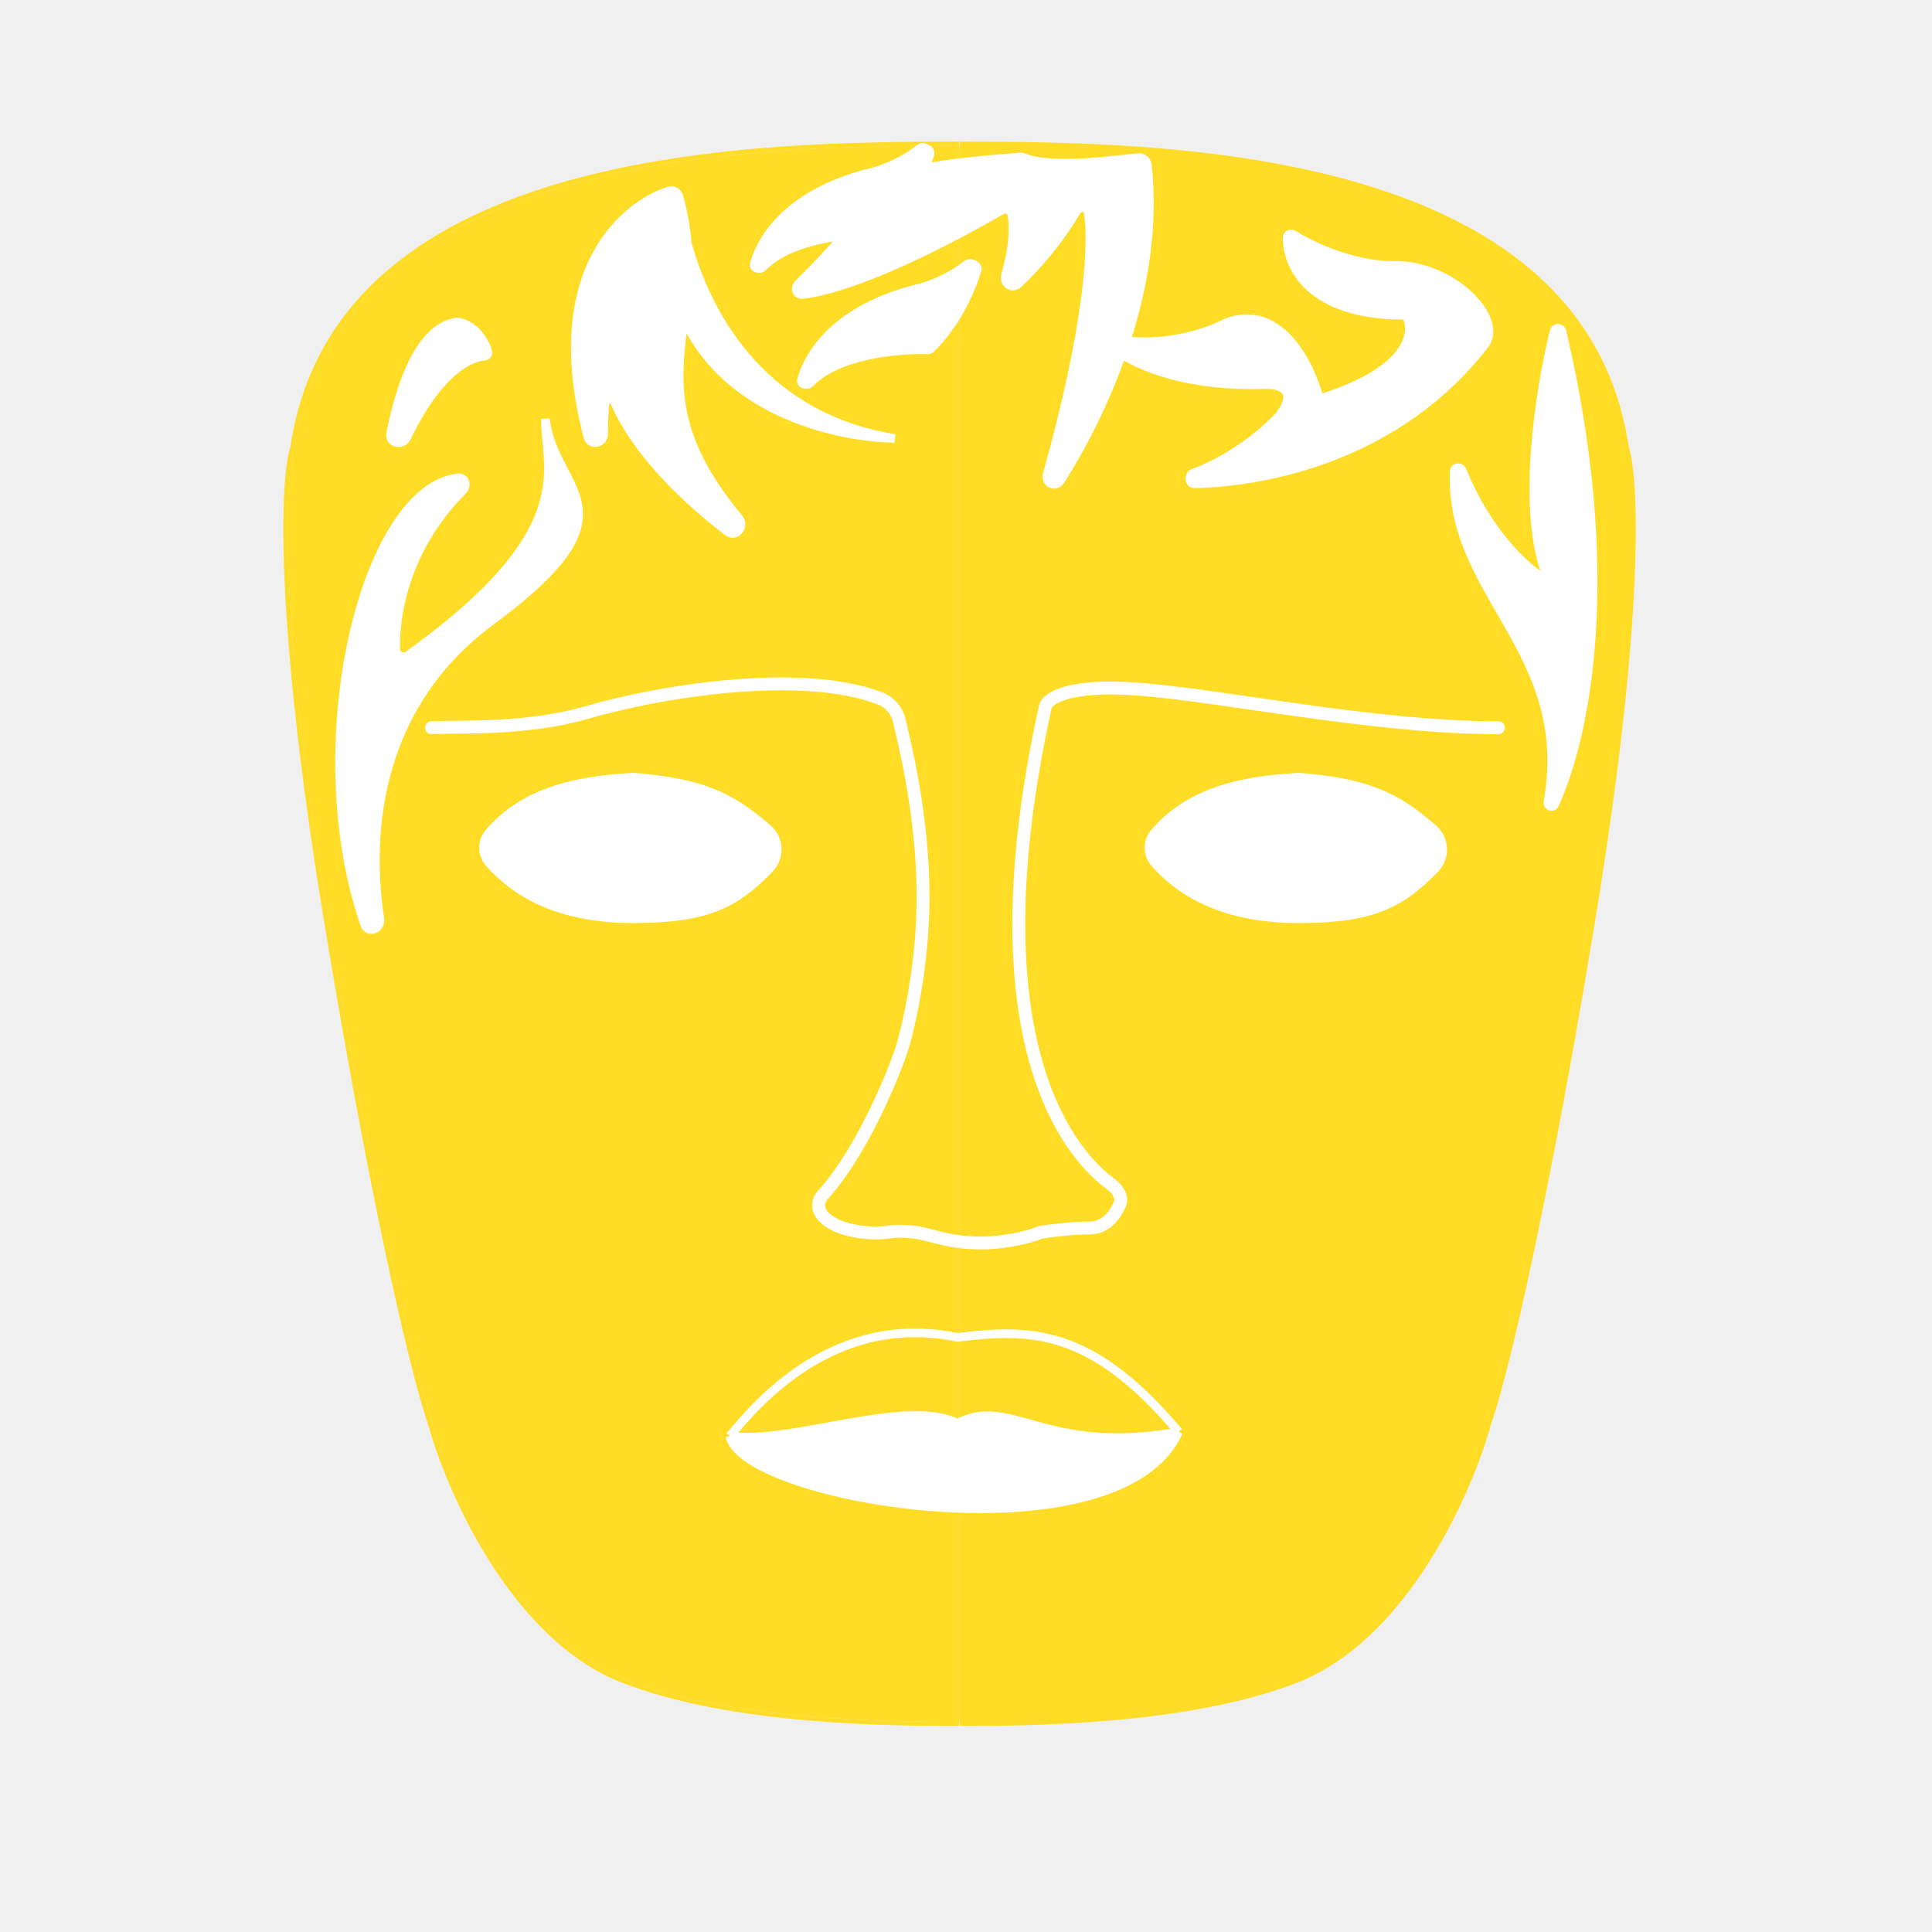
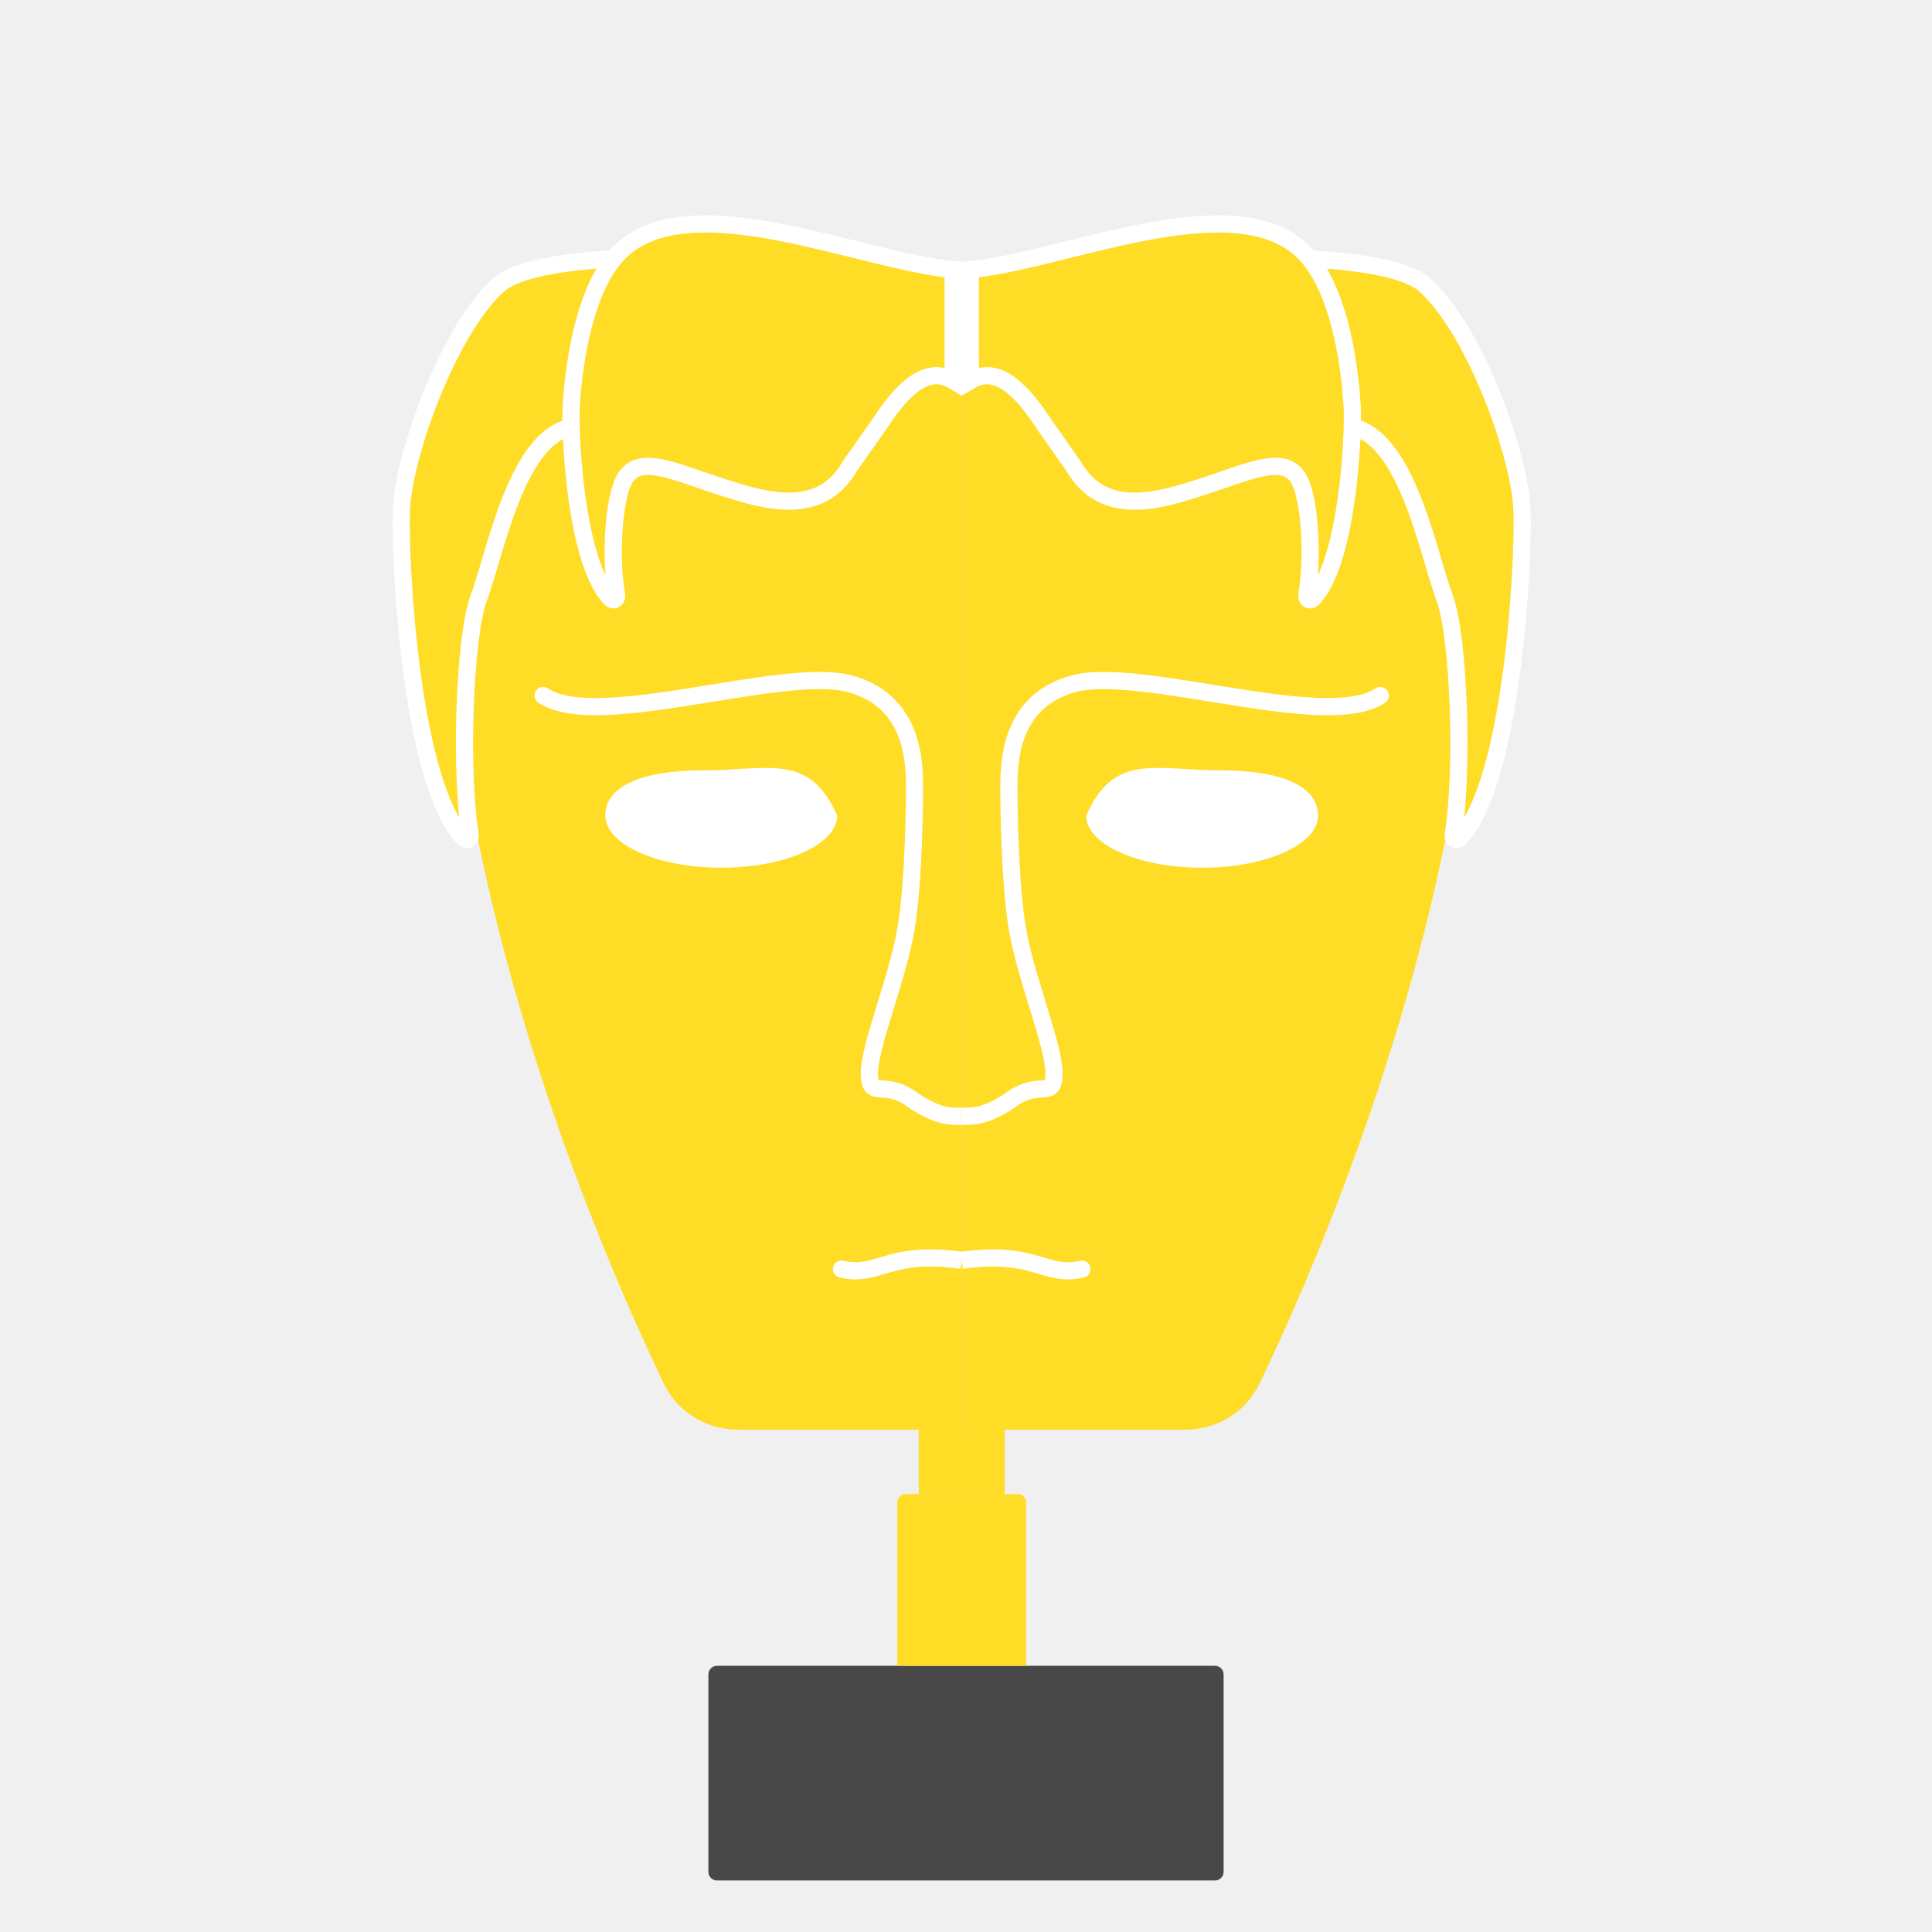
- <svg xmlns="http://www.w3.org/2000/svg" width="120" height="120" viewBox="0 0 450 450" fill="none">
-   <path fill="#FFDC25" fill-rule="evenodd" d="M223.421 33c-23.237 0-59.471.208-91.225 9.125-31.822 8.937-59.276 26.665-64.528 61.804-.598 1.817-1.136 5.174-1.431 10.27-.298 5.144-.35 12.093.047 21.083.792 17.98 3.376 44.14 9.375 80.385 11.986 72.418 20.983 107.417 24.003 115.912 2.178 7.985 7.042 20.558 14.57 32.386 7.527 11.827 17.759 22.974 30.698 27.988 12.861 4.985 28.661 7.493 43.159 8.758 14.406 1.257 27.563 1.289 35.332 1.289M132.479 43.04c31.595-8.873 67.69-9.086 90.942-9.087h.079c23.249 0 59.39.204 91.021 9.087 31.66 8.89 58.669 26.431 63.827 61.062l.006.039.013.038c.563 1.688 1.102 4.955 1.398 10.073.296 5.105.348 12.022-.047 20.99-.79 17.934-3.37 44.057-9.365 80.277-11.994 72.466-20.984 107.39-23.967 115.77l-.006.016-.005.017c-2.155 7.907-6.985 20.401-14.461 32.148-7.482 11.756-17.573 22.698-30.221 27.6-12.726 4.932-28.41 7.429-42.873 8.691-14.407 1.257-27.565 1.285-35.32 1.286h-.079c-7.766-.001-20.883-.033-35.241-1.286-14.463-1.262-30.147-3.759-42.873-8.691-12.648-4.902-22.739-15.844-30.221-27.6-7.476-11.747-12.306-24.241-14.461-32.148l-.005-.017-.006-.016c-2.983-8.38-11.973-43.304-23.967-115.77-5.995-36.22-8.575-62.343-9.365-80.277-.395-8.968-.343-15.885-.047-20.99.296-5.118.835-8.385 1.398-10.073l.013-.038.006-.039c5.157-34.63 32.167-52.172 63.827-61.062Z" clip-rule="evenodd" />
-   <path fill="#FFDC25" d="M223.579 33c23.237 0 59.471.208 91.225 9.125 31.822 8.937 59.276 26.665 64.528 61.804.598 1.817 1.136 5.174 1.431 10.27.298 5.144.35 12.093-.047 21.083-.792 17.98-3.376 44.14-9.375 80.385-11.987 72.418-20.983 107.417-24.003 115.912-2.178 7.985-7.042 20.558-14.57 32.386-7.527 11.827-17.759 22.974-30.698 27.988-12.861 4.985-28.661 7.493-43.159 8.758-14.406 1.257-27.563 1.289-35.332 1.289M223.579 33h-.079.079ZM223.421 401.047V33.953c-23.252.001-59.347.214-90.942 9.087-31.66 8.89-58.67 26.431-63.827 61.062l-.006.039-.013.038c-.563 1.688-1.102 4.955-1.398 10.073-.296 5.105-.348 12.022.047 20.99.79 17.934 3.37 44.057 9.365 80.277 11.994 72.466 20.984 107.39 23.967 115.77l.006.016.005.017c2.155 7.907 6.985 20.401 14.461 32.148 7.482 11.756 17.573 22.698 30.221 27.6 12.726 4.932 28.41 7.429 42.873 8.691 14.358 1.253 27.475 1.285 35.241 1.286Z" />
-   <path fill="#fff" d="M179.552 192.336c3.163 2.795 3.324 7.679.382 10.705C171.708 211.502 164.824 215 147.5 215c-17.451 0-27.858-6.035-34.291-13.319a6.375 6.375 0 0 1-.047-8.4c7.38-8.531 17.845-12.413 34.338-13.281 15.226 1.269 22.581 3.969 32.052 12.336ZM334.552 192.336c3.163 2.795 3.324 7.679.382 10.705C326.708 211.502 319.824 215 302.5 215c-17.451 0-27.858-6.035-34.291-13.319a6.375 6.375 0 0 1-.047-8.4c7.38-8.531 17.845-12.413 34.338-13.281 15.226 1.269 22.581 3.969 32.052 12.336ZM203.515 40c-18.572 4.407-25.77 14.264-27.832 21.431-.303 1.056 1.274 1.54 2.038.75 4.284-4.43 11.984-6.494 18.801-7.292-2.649 3.067-5.993 6.734-10.473 11.142-1.109 1.091-.58 2.708.968 2.54 6.648-.716 21.216-5.221 46.241-19.566.956-.548 2.162-.208 2.385.872.534 2.591.541 7.27-1.438 14.18-.55 1.919 1.535 3.42 2.983 2.047 4.111-3.9 9.279-9.698 13.474-16.786.819-1.384 2.599-1.278 2.828.315 1.12 7.788.05 26.338-9.559 60.767-.593 2.126 1.907 3.382 3.088 1.518 4.834-7.623 10.186-17.827 14.238-29.39 6.159 3.765 16.988 7.553 33.258 7.06 3.179-.176 8.294 1.05 3.317 7.365-3.191 3.494-10.74 9.869-19.945 13.267-1.12.414-.939 2.5.255 2.475 18.332-.394 47.947-7.064 67.481-32.173 5.193-6.106-7.418-18.96-20.851-18.714-3.72.18-13.429-1.042-23.544-7.182-.631-.383-1.45.002-1.446.74.034 6.867 5.342 18.006 27.09 18.063.357 0 .704.184.851.51 1.775 3.933.1 12.334-19.402 18.63a1.024 1.024 0 0 1-1.291-.69c-2.356-8.136-9.496-21.457-21.617-16.623-3.928 2.103-13.143 5.257-23.088 4.095 4.094-12.704 6.489-26.855 4.915-40.93a1.954 1.954 0 0 0-2.163-1.715l-.865.094c-8.707.948-20.106 2.19-25.72-.085a2.322 2.322 0 0 0-1.049-.168c-10.716.908-17.374 1.574-21.997 2.642.451-1.145.838-2.25 1.167-3.294.341-1.079-1.601-2-2.477-1.284-3.528 2.884-8.104 4.702-10.621 5.389ZM155.859 44.45c-9.953 3.133-29.154 18.046-18.962 57.236.585 2.249 3.741 1.636 3.731-.688-.011-2.526.063-4.915.267-6.86.181-1.722 1.793-1.618 2.471-.023 2.874 6.761 10.44 17.664 26.123 29.728 1.912 1.47 4.151-1.281 2.605-3.133-16.116-19.307-14.582-31.813-12.902-45.5l.13-1.066c9.261 21.022 33.864 27.647 49.07 27.973-29.655-4.746-43.183-26.981-48.311-45.443a57.28 57.28 0 0 0-1.974-10.927c-.276-.984-1.272-1.605-2.248-1.298ZM106.693 111.299c-21.775 2.419-36.296 62.005-21.752 104.016.788 2.276 3.901 1.047 3.538-1.334-3.248-21.266-.104-50.16 25.915-69.352 25.467-18.785 21.696-25.996 16.944-35.084-1.811-3.464-3.765-7.201-4.297-11.955-.033 1.693.135 3.453.313 5.318 1.025 10.709 2.381 24.88-32.246 49.69-1.202.861-2.875.162-2.923-1.315-.276-8.602 2.578-23.966 15.579-37.042 1.163-1.169.568-3.124-1.071-2.942Z" />
-   <path fill="#fff" d="M186.683 88.431c2.062-7.167 9.26-17.024 27.832-21.431 2.517-.687 7.093-2.505 10.621-5.39.876-.716 2.818.206 2.477 1.285-1.735 5.497-5.093 12.743-10.794 18.311a.982.982 0 0 1-.72.28c-7.405-.215-21.081 1.183-27.378 7.694-.764.79-2.341.307-2.038-.749ZM360.555 186.691c3.407-19.251-3.896-31.92-10.964-44.183-5.787-10.038-11.416-19.804-10.884-32.685.043-1.049 1.448-1.232 1.847-.261 5.386 13.102 13.005 20.91 17.831 24.363.769.55 1.681-.249 1.378-1.144-5.226-15.451-1.248-41.233 2.197-55.581.241-1.003 1.622-.961 1.858.043 13.234 56.23 5.72 93.701-1.685 110.083-.47 1.038-1.776.487-1.578-.635ZM170 334.5c3 15 91 29.5 104.5-1-16.994 3.05-27.045.256-34.696-1.871-6.395-1.777-11.112-3.089-16.804-.129-6.855-3.428-18.497-1.307-29.891.768-8.552 1.557-16.964 3.09-23.109 2.232ZM90.985 100.932C93.409 88.665 98.138 76.069 106.426 75c1 0 3.5.7 5.5 3.5 1.23 1.723 1.641 2.903 1.697 3.634.044.578-.531.826-1.108.882-3.926.385-11.068 4.765-17.746 18.845-1.014 2.139-4.243 1.392-3.784-.929Z" />
-   <path stroke="#fff" stroke-width="2" d="M274.5 333.5c-13.5 30.5-101.5 16-104.5 1m104.5-1c-16.994 3.05-27.045.256-34.696-1.871-6.395-1.777-11.112-3.089-16.804-.129-6.855-3.428-18.497-1.307-29.891.768-8.552 1.557-16.964 3.09-23.109 2.232m104.5-1c-20.5-24.5-35-24-51.5-22-28.8-6-46.833 15.5-53 23m5.683-273.069c2.062-7.167 9.26-17.024 27.832-21.431 2.517-.687 7.093-2.505 10.621-5.39.876-.716 2.818.206 2.477 1.285a50.382 50.382 0 0 1-1.167 3.294c4.623-1.068 11.281-1.734 21.997-2.642.352-.03.722.036 1.049.168 5.614 2.275 17.013 1.033 25.72.085l.865-.094a1.954 1.954 0 0 1 2.163 1.716c1.574 14.074-.821 28.225-4.915 40.93 9.945 1.16 19.16-1.993 23.088-4.096 12.121-4.834 19.261 8.487 21.617 16.624.159.55.747.865 1.291.69 19.502-6.297 21.177-14.698 19.402-18.631-.147-.326-.494-.51-.851-.51-21.748-.057-27.056-11.196-27.09-18.063-.004-.739.815-1.123 1.446-.74 10.115 6.14 19.824 7.362 23.544 7.182 13.433-.245 26.044 12.608 20.851 18.714-19.534 25.109-49.149 31.779-67.481 32.173-1.194.025-1.375-2.061-.255-2.475 9.205-3.398 16.754-9.773 19.945-13.267 4.977-6.314-.138-7.541-3.317-7.365-16.27.493-27.099-3.295-33.258-7.06-4.052 11.563-9.404 21.767-14.238 29.39-1.181 1.864-3.681.608-3.088-1.518 9.609-34.429 10.679-52.98 9.559-60.767-.229-1.593-2.009-1.7-2.828-.315-4.195 7.088-9.363 12.887-13.474 16.786-1.448 1.373-3.533-.128-2.983-2.047 1.979-6.91 1.972-11.589 1.438-14.18-.223-1.08-1.429-1.42-2.385-.872-25.025 14.345-39.593 18.85-46.241 19.567-1.548.167-2.077-1.45-.968-2.541 4.48-4.408 7.824-8.075 10.473-11.143-6.817.8-14.517 2.863-18.801 7.292-.764.79-2.341.307-2.038-.749Zm-38.786 40.255c-10.192-39.19 9.009-54.103 18.962-57.237.976-.307 1.972.314 2.248 1.298a57.28 57.28 0 0 1 1.974 10.927c5.128 18.462 18.656 40.697 48.311 45.443-15.206-.326-39.809-6.951-49.07-27.974l-.13 1.067c-1.68 13.687-3.214 26.193 12.902 45.5 1.546 1.852-.693 4.603-2.605 3.133-15.683-12.064-23.249-22.967-26.123-29.728-.678-1.595-2.29-1.7-2.471.024-.204 1.944-.278 4.333-.267 6.859.01 2.324-3.146 2.937-3.731.688ZM84.941 215.315c-14.544-42.011-.023-101.597 21.752-104.016 1.639-.182 2.234 1.773 1.071 2.942-13 13.076-15.855 28.44-15.579 37.042.048 1.477 1.72 2.176 2.923 1.315 34.627-24.81 33.271-38.981 32.246-49.69-.178-1.865-.346-3.625-.313-5.318.532 4.754 2.486 8.491 4.297 11.955 4.752 9.088 8.523 16.299-16.944 35.084-26.019 19.192-29.163 48.086-25.915 69.352.363 2.381-2.75 3.61-3.538 1.334ZM214.515 67c-18.572 4.407-25.77 14.264-27.832 21.431-.303 1.056 1.274 1.54 2.038.75 6.297-6.511 19.973-7.91 27.378-7.695a.982.982 0 0 0 .72-.28c5.701-5.568 9.059-12.814 10.794-18.31.341-1.08-1.601-2.002-2.477-1.285-3.528 2.884-8.104 4.702-10.621 5.389Zm135.076 75.508c7.068 12.263 14.371 24.932 10.964 44.183-.198 1.122 1.108 1.673 1.578.635 7.405-16.382 14.919-53.853 1.685-110.083-.236-1.004-1.617-1.046-1.858-.043-3.445 14.348-7.423 40.13-2.197 55.581.303.895-.609 1.694-1.378 1.144-4.826-3.453-12.445-11.261-17.831-24.363-.399-.971-1.804-.788-1.847.261-.532 12.881 5.097 22.647 10.884 32.685ZM106.426 75c-8.288 1.07-13.017 13.665-15.441 25.932-.459 2.321 2.77 3.068 3.784.929 6.678-14.08 13.82-18.46 17.746-18.845.577-.056 1.152-.304 1.108-.882-.056-.731-.467-1.911-1.697-3.634-2-2.8-4.5-3.5-5.5-3.5Z" />
-   <path stroke="#fff" stroke-linecap="round" stroke-width="3" d="M100.5 169.5c6.333-.333 21.977.559 36-3.5 19-5.5 50.5-10 68-3.5 1.333.333 4.2 1.9 5 5.5 1 4.5 5.5 21.5 5.5 41 0 15.6-3.333 30.167-5 35.5-2.5 7.333-9.7 24.4-18.5 34-1 1.167-1.9 4.1 2.5 6.5 4.4 2.4 10.5 2.333 13 2 .667-.167 2.8-.4 6 0 4 .5 7.5 2.5 15.5 2.5 6.4 0 12-1.667 14-2.5 2.167-.333 7.5-1 11.5-1s6.333-4 7-6c.167-.667 0-2.4-2-4-2.5-2-35-23-15.5-111.5.5-1.833 5.5-5.2 21.5-4 20 1.5 55 9 84 9" />
+ <svg xmlns="http://www.w3.org/2000/svg" width="450" height="450" viewBox="0 0 450 450" fill="none">
+   <rect x="165" y="388" width="120" height="50" rx="2" fill="#484848" />
+   <path d="M209 350C209 348.895 209.895 348 211 348H237C238.105 348 239 348.895 239 350V388H209V350Z" fill="#FFDC25" />
+   <path d="M214 333H234V348H214V333Z" fill="#FFDC25" />
+   <path d="M120.779 94.612C122.179 93.651 123.857 93.326 125.55 93.202L224 86V333H171.969C164.599 333 157.856 328.979 154.661 322.337C143.9 299.969 119.728 245.087 109.06 183.428C97.579 117.071 114.464 98.943 120.779 94.612Z" fill="#FFDC25" />
+   <path d="M222.5 63.833V88.111C212.9 81.356 196 105 191 107.111C186 109.222 184.5 109.222 179 109.222C173.5 109.222 166 108.167 166 108.167C156 106.056 152.1 103.522 138.5 99.722C121.5 94.972 116 127.167 111.5 139.306C108.104 148.466 107.111 180.106 109.527 194.444C109.676 195.327 108.752 195.936 108.122 195.301C95.729 182.812 93.023 130.801 93.5 118.722C94 106.056 104.4 77.028 116 66.472C127.6 55.917 191.667 60.491 222.5 63.833Z" fill="#FFDC25" stroke="white" stroke-width="4" />
+   <path d="M222 62.796V88.651C215.342 84.686 209.429 91.817 204.904 98.677L197.864 108.702C190.825 120.838 177.447 116.405 168.198 113.451C156.633 109.757 148.189 105.272 145.068 112.396C142.802 117.568 142.168 130.611 143.625 138.613C143.783 139.478 142.909 140.104 142.289 139.48C134.204 131.348 132.717 101.983 133.04 95.048C133.387 87.614 135.531 66.486 145.068 58.028C161.748 43.235 200.617 60.834 222 62.796Z" fill="#FFDC25" stroke="white" stroke-width="4" />
+   <path d="M195 189.972C195 196.676 182.912 202.111 168 202.111C153.088 202.111 141 196.676 141 189.972C141 183.268 149.088 179.417 164 179.417C178.912 179.417 188.5 175.194 195 189.972Z" fill="white" />
+   <path d="M196.461 293.653C195.386 293.398 194.308 294.063 194.054 295.138C193.799 296.213 194.464 297.29 195.539 297.545L196.461 293.653ZM195.539 297.545C200.46 298.711 203.715 297.373 207.316 296.349C210.864 295.341 215.425 294.359 223.719 295.538L224.281 291.578C215.344 290.307 210.213 291.367 206.222 292.501C202.285 293.621 200.155 294.528 196.461 293.653L195.539 297.545Z" fill="white" />
+   <path d="M127.625 160.346C126.711 159.725 125.467 159.962 124.846 160.875C124.225 161.789 124.462 163.033 125.375 163.654L127.625 160.346ZM213 256.5L211.764 258.073L211.842 258.134L211.926 258.187L213 256.5ZM125.375 163.654C129.075 166.17 134.717 166.749 140.815 166.557C147.026 166.361 154.223 165.333 161.401 164.194C168.631 163.046 175.83 161.788 182.226 161.075C188.684 160.356 193.977 160.241 197.471 161.199L198.529 157.342C194.223 156.161 188.241 156.38 181.783 157.1C175.264 157.826 167.907 159.111 160.774 160.243C153.589 161.383 146.618 162.371 140.688 162.559C134.645 162.75 130.175 162.08 127.625 160.346L125.375 163.654ZM197.471 161.199C204.532 163.136 207.842 167.551 209.464 172.149C211.13 176.874 211 181.755 211 184.5H215C215 181.896 215.17 176.303 213.236 170.819C211.258 165.209 207.068 159.684 198.529 157.342L197.471 161.199ZM213 184.5C211 184.5 211 184.5 211 184.5C211 184.5 211 184.5 211 184.501C211 184.501 211 184.502 211 184.503C211 184.505 211 184.509 211 184.513C211 184.523 211 184.537 211 184.556C211 184.594 211 184.651 211 184.726C210.999 184.876 210.998 185.098 210.996 185.386C210.992 185.962 210.985 186.799 210.969 187.841C210.938 189.924 210.876 192.821 210.751 196.078C210.502 202.622 210.005 210.507 209.029 216.16L212.971 216.84C213.995 210.905 214.498 202.79 214.749 196.231C214.874 192.936 214.937 190.006 214.969 187.9C214.984 186.847 214.992 185.999 214.996 185.413C214.998 185.12 214.999 184.893 215 184.739C215 184.661 215 184.602 215 184.562C215 184.542 215 184.527 215 184.516C215 184.511 215 184.507 215 184.505C215 184.503 215 184.502 215 184.501C215 184.501 215 184.501 215 184.5C215 184.5 215 184.5 213 184.5ZM209.029 216.16C208.056 221.8 205.978 228.408 204.088 234.572C203.152 237.623 202.262 240.568 201.608 243.164C200.962 245.725 200.5 248.111 200.5 250H204.5C204.5 248.639 204.851 246.662 205.486 244.142C206.113 241.658 206.973 238.807 207.912 235.745C209.772 229.681 211.944 222.789 212.971 216.84L209.029 216.16ZM200.5 250C200.5 251.632 200.679 253.225 201.672 254.325C202.724 255.49 204.225 255.566 204.983 255.62C205.932 255.688 206.798 255.712 207.878 256.007C208.925 256.294 210.217 256.857 211.764 258.073L214.236 254.927C212.283 253.393 210.512 252.581 208.934 252.149C207.389 251.726 206.068 251.687 205.267 251.63C204.275 251.559 204.463 251.448 204.64 251.644C204.759 251.775 204.5 251.618 204.5 250H200.5ZM211.926 258.187C214.777 260.002 216.932 260.989 218.869 261.497C220.816 262.008 222.429 262 224 262V258C222.409 258 221.273 257.992 219.885 257.628C218.488 257.261 216.723 256.498 214.074 254.813L211.926 258.187Z" fill="white" />
+   <path d="M327.221 94.612C325.821 93.651 324.143 93.326 322.45 93.202L224 86V333H276.031C283.401 333 290.144 328.979 293.339 322.337C304.1 299.969 328.272 245.087 338.94 183.428C350.421 117.071 333.536 98.943 327.221 94.612Z" fill="#FFDC25" />
+   <path d="M225.5 63.833V88.111C235.1 81.356 252 105 257 107.111C262 109.222 263.5 109.222 269 109.222C274.5 109.222 282 108.167 282 108.167C292 106.056 295.9 103.522 309.5 99.722C326.5 94.972 332 127.167 336.5 139.306C339.896 148.466 340.889 180.106 338.473 194.444C338.324 195.327 339.248 195.936 339.878 195.301C352.271 182.812 354.977 130.801 354.5 118.722C354 106.056 343.6 77.028 332 66.472C320.4 55.917 256.333 60.491 225.5 63.833Z" fill="#FFDC25" stroke="white" stroke-width="4" />
+   <path d="M226 62.796V88.651C232.658 84.686 238.571 91.817 243.096 98.677L250.136 108.702C257.175 120.838 270.553 116.405 279.802 113.451C291.367 109.757 299.811 105.272 302.932 112.396C305.198 117.568 305.832 130.611 304.375 138.613C304.217 139.478 305.091 140.104 305.711 139.48C313.796 131.348 315.283 101.983 314.96 95.048C314.613 87.614 312.469 66.486 302.932 58.028C286.252 43.235 247.383 60.834 226 62.796Z" fill="#FFDC25" stroke="white" stroke-width="4" />
+   <path d="M253 189.972C253 196.676 265.088 202.111 280 202.111C294.912 202.111 307 196.676 307 189.972C307 183.268 298.912 179.417 284 179.417C269.088 179.417 259.5 175.194 253 189.972Z" fill="white" />
+   <path d="M251.539 293.653C252.614 293.398 253.692 294.063 253.946 295.138C254.201 296.213 253.536 297.29 252.461 297.545L251.539 293.653ZM252.461 297.545C247.54 298.711 244.285 297.373 240.684 296.349C237.136 295.341 232.575 294.359 224.281 295.538L223.719 291.578C232.656 290.307 237.787 291.367 241.778 292.501C245.715 293.621 247.845 294.528 251.539 293.653L252.461 297.545Z" fill="white" />
+   <path d="M320.375 160.346C321.289 159.725 322.533 159.962 323.154 160.875C323.775 161.789 323.538 163.033 322.625 163.654L320.375 160.346ZM235 256.5L236.236 258.073L236.158 258.134L236.074 258.187L235 256.5ZM322.625 163.654C318.925 166.17 313.283 166.749 307.185 166.557C300.974 166.361 293.777 165.333 286.599 164.194C279.369 163.046 272.17 161.788 265.774 161.075C259.316 160.356 254.023 160.241 250.529 161.199L249.471 157.342C253.777 156.161 259.759 156.38 266.217 157.1C272.736 157.826 280.093 159.111 287.226 160.243C294.411 161.383 301.382 162.371 307.312 162.559C313.355 162.75 317.825 162.08 320.375 160.346L322.625 163.654ZM250.529 161.199C243.468 163.136 240.158 167.551 238.536 172.149C236.87 176.874 237 181.755 237 184.5H233C233 181.896 232.83 176.303 234.764 170.819C236.742 165.209 240.932 159.684 249.471 157.342L250.529 161.199ZM235 184.5C237 184.5 237 184.5 237 184.5C237 184.5 237 184.5 237 184.501C237 184.501 237 184.502 237 184.503C237 184.505 237 184.509 237 184.513C237 184.523 237 184.537 237 184.556C237 184.594 237 184.651 237 184.726C237.001 184.876 237.002 185.098 237.004 185.386C237.008 185.962 237.015 186.799 237.031 187.841C237.062 189.924 237.124 192.821 237.249 196.078C237.498 202.622 237.995 210.507 238.971 216.16L235.029 216.84C234.005 210.905 233.502 202.79 233.251 196.231C233.126 192.936 233.063 190.006 233.031 187.9C233.016 186.847 233.008 185.999 233.004 185.413C233.002 185.12 233.001 184.893 233 184.739C233 184.661 233 184.602 233 184.562C233 184.542 233 184.527 233 184.516C233 184.511 233 184.507 233 184.505C233 184.503 233 184.502 233 184.501C233 184.501 233 184.501 233 184.5C233 184.5 233 184.5 235 184.5ZM238.971 216.16C239.944 221.8 242.022 228.408 243.912 234.572C244.848 237.623 245.738 240.568 246.392 243.164C247.038 245.725 247.5 248.111 247.5 250H243.5C243.5 248.639 243.149 246.662 242.514 244.142C241.887 241.658 241.027 238.807 240.088 235.745C238.228 229.681 236.056 222.789 235.029 216.84L238.971 216.16ZM247.5 250C247.5 251.632 247.321 253.225 246.328 254.325C245.276 255.49 243.775 255.566 243.017 255.62C242.068 255.688 241.202 255.712 240.122 256.007C239.075 256.294 237.783 256.857 236.236 258.073L233.764 254.927C235.717 253.393 237.488 252.581 239.066 252.149C240.611 251.726 241.932 251.687 242.733 251.63C243.725 251.559 243.537 251.448 243.36 251.644C243.241 251.775 243.5 251.618 243.5 250H247.5ZM236.074 258.187C233.223 260.002 231.068 260.989 229.131 261.497C227.184 262.008 225.571 262 224 262V258C225.591 258 226.727 257.992 228.115 257.628C229.512 257.261 231.277 256.498 233.926 254.813L236.074 258.187Z" fill="white" />
</svg>
